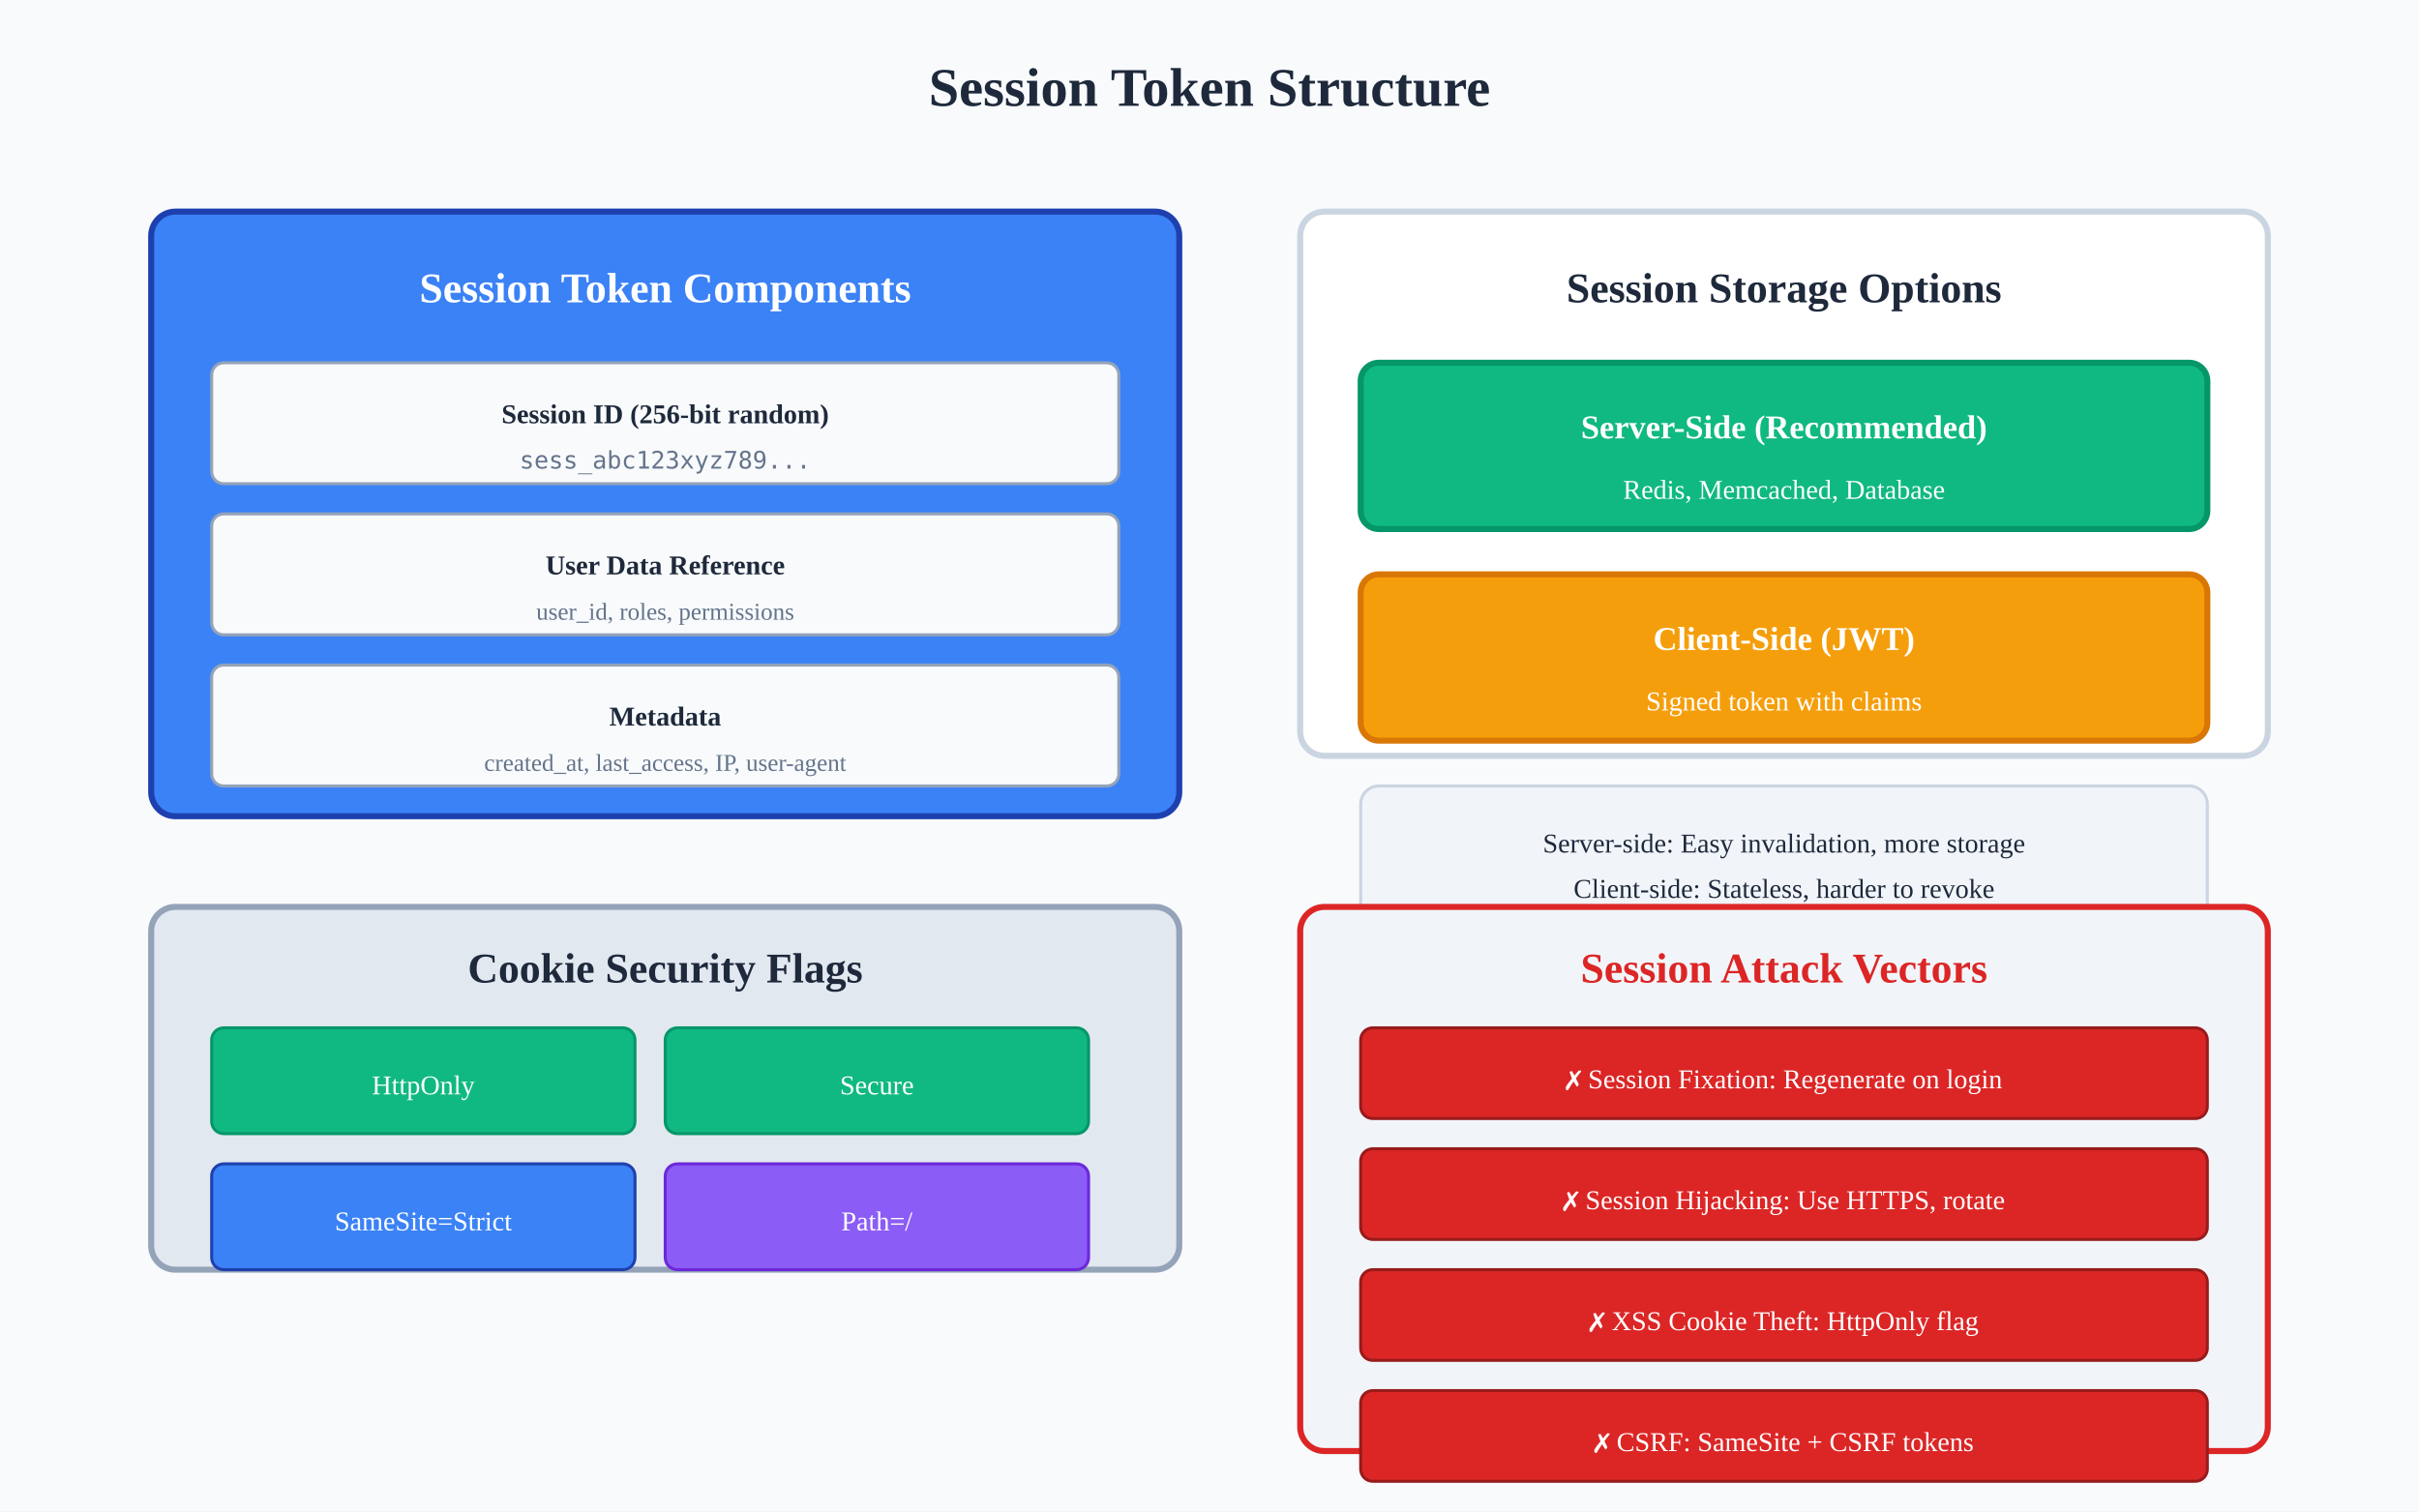
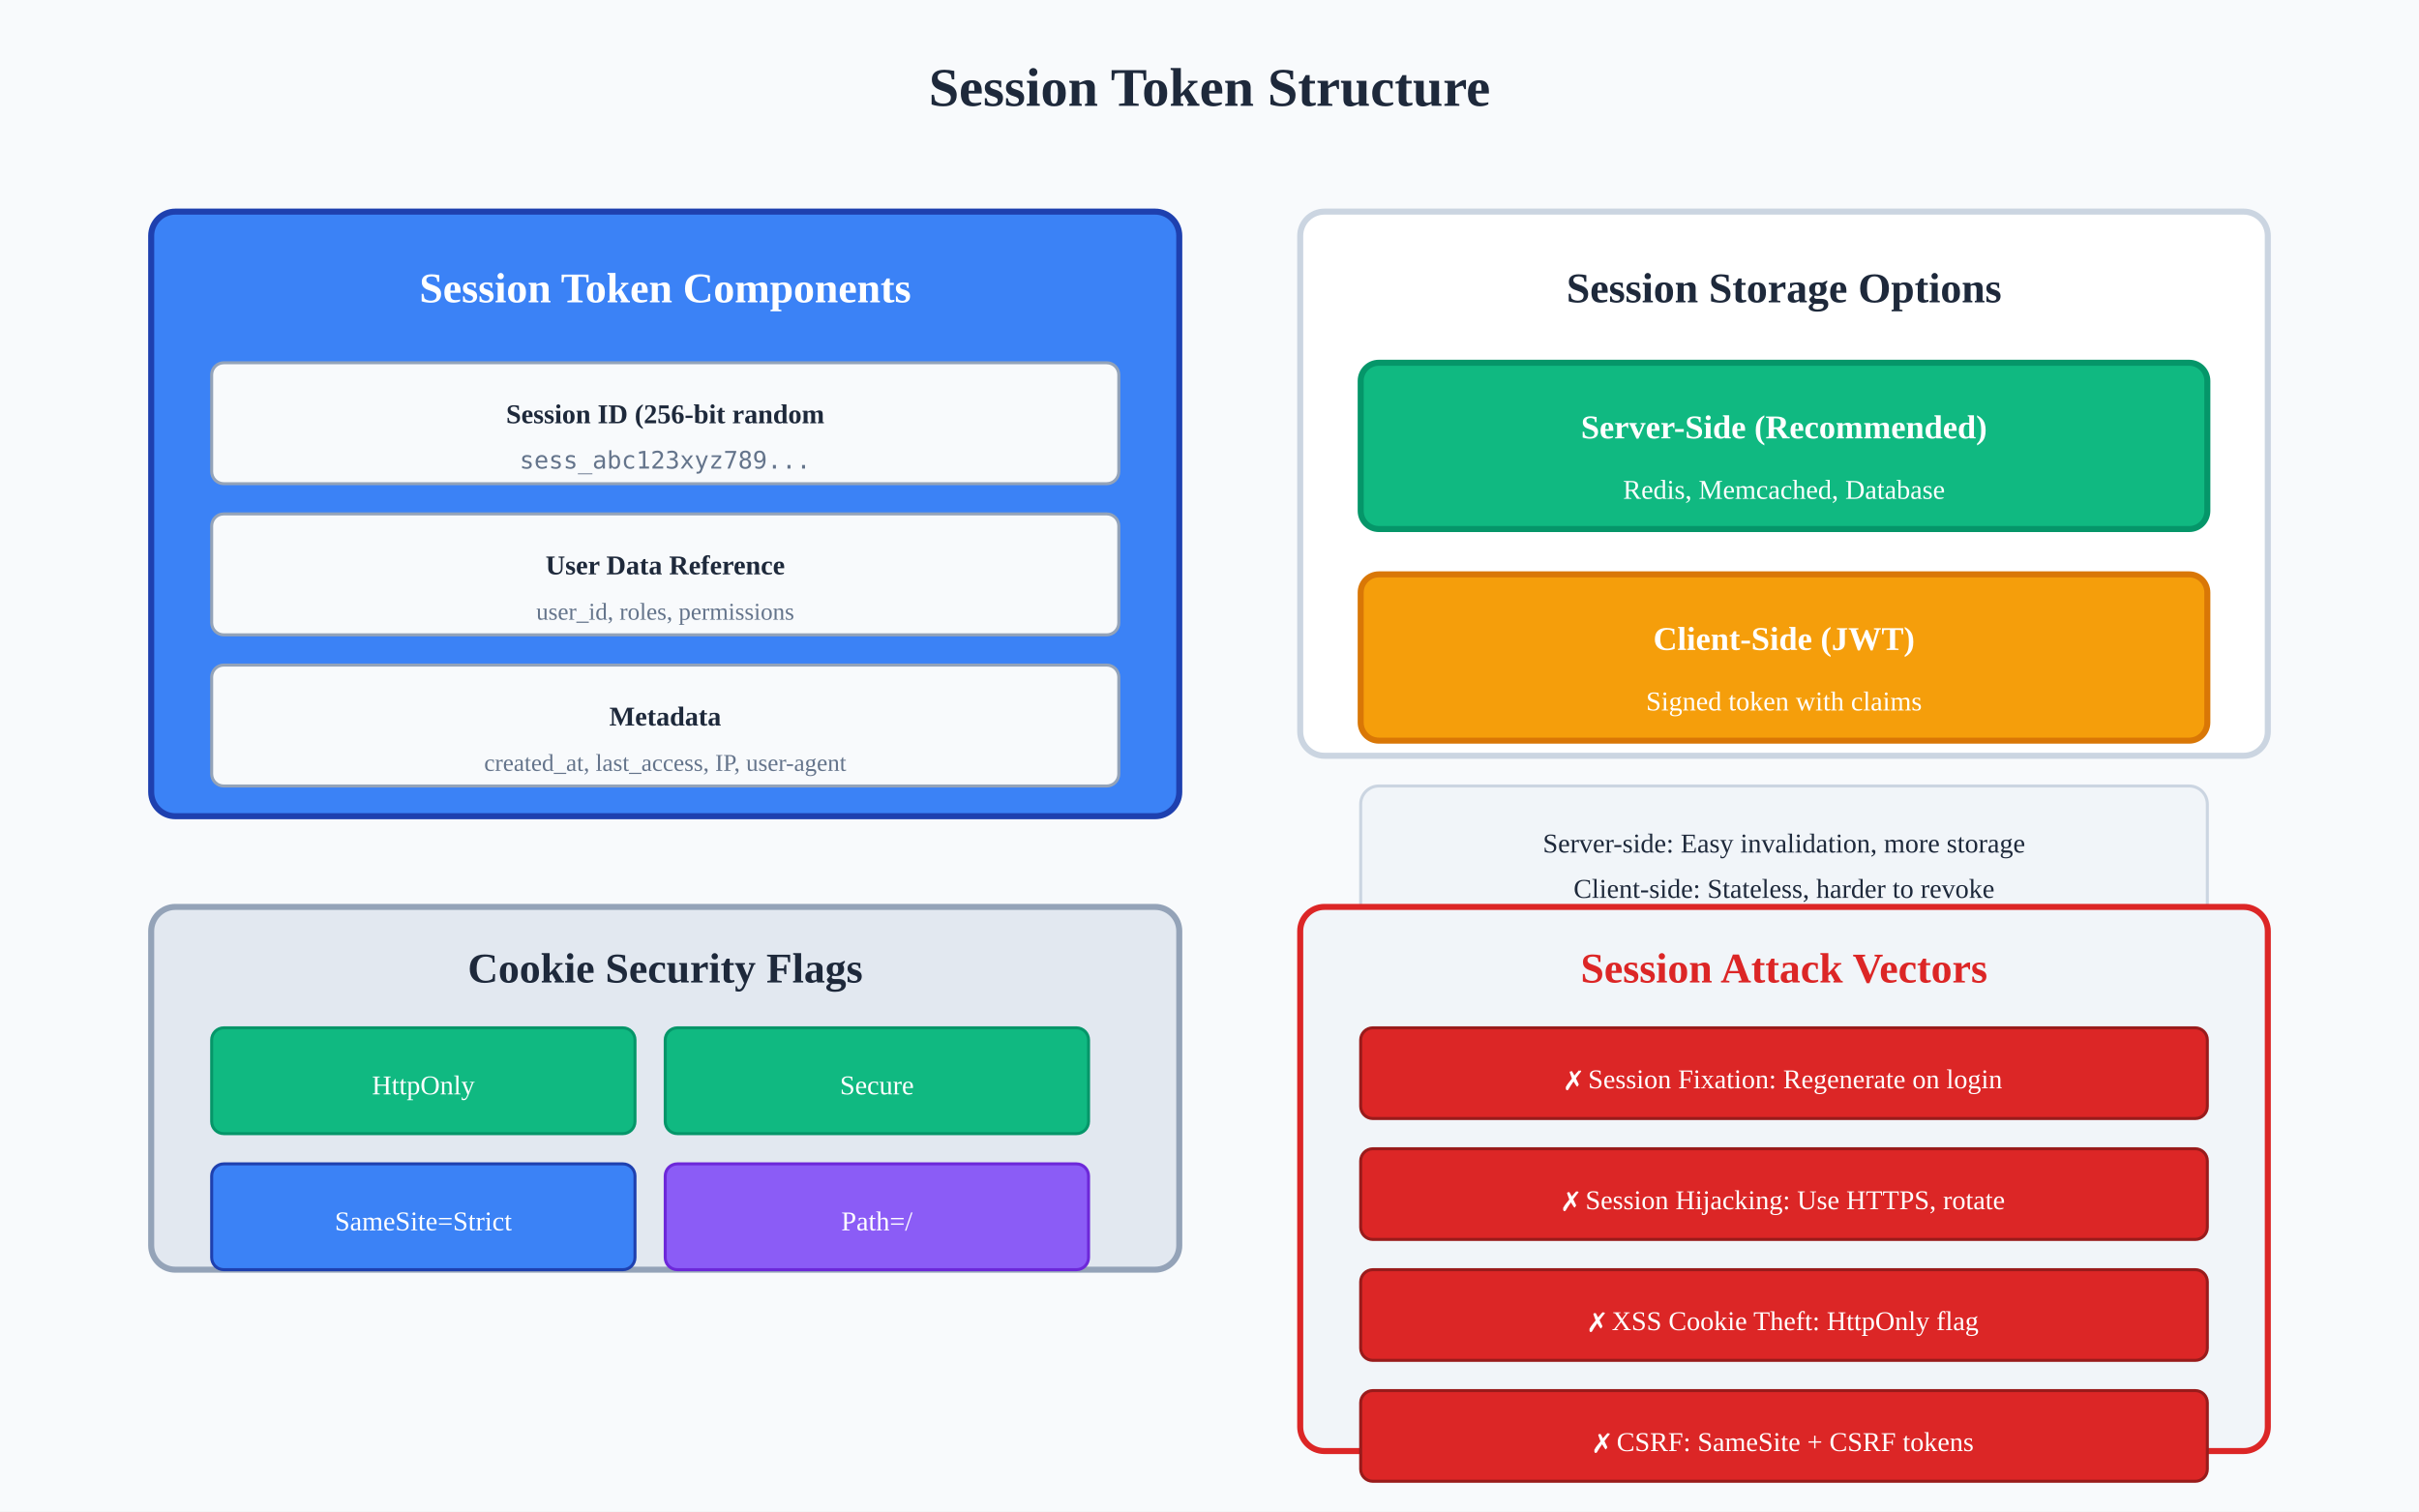
<svg xmlns="http://www.w3.org/2000/svg" viewBox="0 0 800 500" role="img" aria-labelledby="title desc">
-   <rect width="800" height="500" fill="var(--bg-panel, #f8fafc)" />
-   <text x="400" y="35" text-anchor="middle" font-size="18" font-weight="bold" fill="var(--text-theme, #1e293b)">Session Token Structure</text>
-   <rect x="50" y="70" width="340" height="200" rx="8" fill="var(--bg-theme, #3b82f6)" stroke="var(--border-theme, #1e40af)" stroke-width="2" />
+   <rect width="800" height="500" fill="#f8fafc" />
+   <text x="400" y="35" text-anchor="middle" font-size="18" font-weight="bold" fill="#1e293b">Session Token Structure</text>
+   <rect x="50" y="70" width="340" height="200" rx="8" fill="#3b82f6" stroke="#1e40af" stroke-width="2" />
  <text x="220" y="100" text-anchor="middle" font-size="14" font-weight="bold" fill="white">Session Token Components</text>
-   <rect x="70" y="120" width="300" height="40" rx="4" fill="var(--bg-panel, #f8fafc)" stroke="var(--border-theme, #94a3b8)" stroke-width="1" />
-   <text x="220" y="140" text-anchor="middle" font-size="9" font-weight="bold" fill="var(--text-theme, #1e293b">Session ID (256-bit random)</text>
-   <text x="220" y="155" text-anchor="middle" font-size="8" fill="var(--text-theme, #64748b" font-family="monospace">sess_abc123xyz789...</text>
-   <rect x="70" y="170" width="300" height="40" rx="4" fill="var(--bg-panel, #f8fafc)" stroke="var(--border-theme, #94a3b8)" stroke-width="1" />
-   <text x="220" y="190" text-anchor="middle" font-size="9" font-weight="bold" fill="var(--text-theme, #1e293b">User Data Reference</text>
-   <text x="220" y="205" text-anchor="middle" font-size="8" fill="var(--text-theme, #64748b">user_id, roles, permissions</text>
-   <rect x="70" y="220" width="300" height="40" rx="4" fill="var(--bg-panel, #f8fafc)" stroke="var(--border-theme, #94a3b8)" stroke-width="1" />
-   <text x="220" y="240" text-anchor="middle" font-size="9" font-weight="bold" fill="var(--text-theme, #1e293b">Metadata</text>
-   <text x="220" y="255" text-anchor="middle" font-size="8" fill="var(--text-theme, #64748b">created_at, last_access, IP, user-agent</text>
-   <rect x="50" y="300" width="340" height="120" rx="8" fill="var(--bg-panel-soft, #e2e8f0)" stroke="var(--border-theme, #94a3b8)" stroke-width="2" />
-   <text x="220" y="325" text-anchor="middle" font-size="14" font-weight="bold" fill="var(--text-theme, #1e293b">Cookie Security Flags</text>
-   <rect x="70" y="340" width="140" height="35" rx="4" fill="var(--bg-theme, #10b981)" stroke="var(--border-theme, #059669)" stroke-width="1" />
+   <rect x="70" y="120" width="300" height="40" rx="4" fill="#f8fafc" stroke="#94a3b8" stroke-width="1" />
+   <text x="220" y="140" text-anchor="middle" font-size="9" font-weight="bold" fill="#1e293b">Session ID (256-bit random</text>
+   <text x="220" y="155" text-anchor="middle" font-size="8" fill="#64748b" font-family="monospace">sess_abc123xyz789...</text>
+   <rect x="70" y="170" width="300" height="40" rx="4" fill="#f8fafc" stroke="#94a3b8" stroke-width="1" />
+   <text x="220" y="190" text-anchor="middle" font-size="9" font-weight="bold" fill="#1e293b">User Data Reference</text>
+   <text x="220" y="205" text-anchor="middle" font-size="8" fill="#64748b">user_id, roles, permissions</text>
+   <rect x="70" y="220" width="300" height="40" rx="4" fill="#f8fafc" stroke="#94a3b8" stroke-width="1" />
+   <text x="220" y="240" text-anchor="middle" font-size="9" font-weight="bold" fill="#1e293b">Metadata</text>
+   <text x="220" y="255" text-anchor="middle" font-size="8" fill="#64748b">created_at, last_access, IP, user-agent</text>
+   <rect x="50" y="300" width="340" height="120" rx="8" fill="#e2e8f0" stroke="#94a3b8" stroke-width="2" />
+   <text x="220" y="325" text-anchor="middle" font-size="14" font-weight="bold" fill="#1e293b">Cookie Security Flags</text>
+   <rect x="70" y="340" width="140" height="35" rx="4" fill="#10b981" stroke="#059669" stroke-width="1" />
  <text x="140" y="362" text-anchor="middle" font-size="9" fill="white">HttpOnly</text>
-   <rect x="220" y="340" width="140" height="35" rx="4" fill="var(--bg-theme, #10b981)" stroke="var(--border-theme, #059669)" stroke-width="1" />
+   <rect x="220" y="340" width="140" height="35" rx="4" fill="#10b981" stroke="#059669" stroke-width="1" />
  <text x="290" y="362" text-anchor="middle" font-size="9" fill="white">Secure</text>
-   <rect x="70" y="385" width="140" height="35" rx="4" fill="var(--bg-theme, #3b82f6)" stroke="var(--border-theme, #1e40af)" stroke-width="1" />
+   <rect x="70" y="385" width="140" height="35" rx="4" fill="#3b82f6" stroke="#1e40af" stroke-width="1" />
  <text x="140" y="407" text-anchor="middle" font-size="9" fill="white">SameSite=Strict</text>
-   <rect x="220" y="385" width="140" height="35" rx="4" fill="var(--bg-theme, #8b5cf6)" stroke="var(--border-theme, #6d28d9)" stroke-width="1" />
+   <rect x="220" y="385" width="140" height="35" rx="4" fill="#8b5cf6" stroke="#6d28d9" stroke-width="1" />
  <text x="290" y="407" text-anchor="middle" font-size="9" fill="white">Path=/</text>
-   <rect x="430" y="70" width="320" height="180" rx="8" fill="white" stroke="var(--border-theme, #cbd5e1)" stroke-width="2" />
-   <text x="590" y="100" text-anchor="middle" font-size="14" font-weight="bold" fill="var(--text-theme, #1e293b">Session Storage Options</text>
-   <rect x="450" y="120" width="280" height="55" rx="6" fill="var(--bg-theme, #10b981)" stroke="var(--border-theme, #059669)" stroke-width="2" />
+   <rect x="430" y="70" width="320" height="180" rx="8" fill="white" stroke="#cbd5e1" stroke-width="2" />
+   <text x="590" y="100" text-anchor="middle" font-size="14" font-weight="bold" fill="#1e293b">Session Storage Options</text>
+   <rect x="450" y="120" width="280" height="55" rx="6" fill="#10b981" stroke="#059669" stroke-width="2" />
  <text x="590" y="145" text-anchor="middle" font-size="11" font-weight="bold" fill="white">Server-Side (Recommended)</text>
  <text x="590" y="165" text-anchor="middle" font-size="9" fill="white">Redis, Memcached, Database</text>
-   <rect x="450" y="190" width="280" height="55" rx="6" fill="var(--bg-theme, #f59e0b)" stroke="var(--border-theme, #d97706)" stroke-width="2" />
+   <rect x="450" y="190" width="280" height="55" rx="6" fill="#f59e0b" stroke="#d97706" stroke-width="2" />
  <text x="590" y="215" text-anchor="middle" font-size="11" font-weight="bold" fill="white">Client-Side (JWT)</text>
  <text x="590" y="235" text-anchor="middle" font-size="9" fill="white">Signed token with claims</text>
-   <rect x="450" y="260" width="280" height="60" rx="6" fill="var(--bg-panel-hover, #f1f5f9)" stroke="var(--border-theme, #cbd5e1)" stroke-width="1" />
-   <text x="590" y="282" text-anchor="middle" font-size="9" fill="var(--text-theme, #1e293b">Server-side: Easy invalidation, more storage</text>
-   <text x="590" y="297" text-anchor="middle" font-size="9" fill="var(--text-theme, #1e293b">Client-side: Stateless, harder to revoke</text>
-   <rect x="430" y="300" width="320" height="180" rx="8" fill="var(--bg-panel-hover, #f1f5f9)" stroke="var(--border-theme, #dc2626)" stroke-width="2" />
-   <text x="590" y="325" text-anchor="middle" font-size="14" font-weight="bold" fill="var(--text-theme, #dc2626">Session Attack Vectors</text>
-   <rect x="450" y="340" width="280" height="30" rx="4" fill="var(--bg-theme, #dc2626)" stroke="var(--border-theme, #991b1b)" stroke-width="1" />
+   <rect x="450" y="260" width="280" height="60" rx="6" fill="#f1f5f9" stroke="#cbd5e1" stroke-width="1" />
+   <text x="590" y="282" text-anchor="middle" font-size="9" fill="#1e293b">Server-side: Easy invalidation, more storage</text>
+   <text x="590" y="297" text-anchor="middle" font-size="9" fill="#1e293b">Client-side: Stateless, harder to revoke</text>
+   <rect x="430" y="300" width="320" height="180" rx="8" fill="#f1f5f9" stroke="#dc2626" stroke-width="2" />
+   <text x="590" y="325" text-anchor="middle" font-size="14" font-weight="bold" fill="#dc2626">Session Attack Vectors</text>
+   <rect x="450" y="340" width="280" height="30" rx="4" fill="#dc2626" stroke="#991b1b" stroke-width="1" />
  <text x="590" y="360" text-anchor="middle" font-size="9" fill="white">✗ Session Fixation: Regenerate on login</text>
-   <rect x="450" y="380" width="280" height="30" rx="4" fill="var(--bg-theme, #dc2626)" stroke="var(--border-theme, #991b1b)" stroke-width="1" />
+   <rect x="450" y="380" width="280" height="30" rx="4" fill="#dc2626" stroke="#991b1b" stroke-width="1" />
  <text x="590" y="400" text-anchor="middle" font-size="9" fill="white">✗ Session Hijacking: Use HTTPS, rotate</text>
-   <rect x="450" y="420" width="280" height="30" rx="4" fill="var(--bg-theme, #dc2626)" stroke="var(--border-theme, #991b1b)" stroke-width="1" />
+   <rect x="450" y="420" width="280" height="30" rx="4" fill="#dc2626" stroke="#991b1b" stroke-width="1" />
  <text x="590" y="440" text-anchor="middle" font-size="9" fill="white">✗ XSS Cookie Theft: HttpOnly flag</text>
-   <rect x="450" y="460" width="280" height="30" rx="4" fill="var(--bg-theme, #dc2626)" stroke="var(--border-theme, #991b1b)" stroke-width="1" />
+   <rect x="450" y="460" width="280" height="30" rx="4" fill="#dc2626" stroke="#991b1b" stroke-width="1" />
  <text x="590" y="480" text-anchor="middle" font-size="9" fill="white">✗ CSRF: SameSite + CSRF tokens</text>
</svg>
